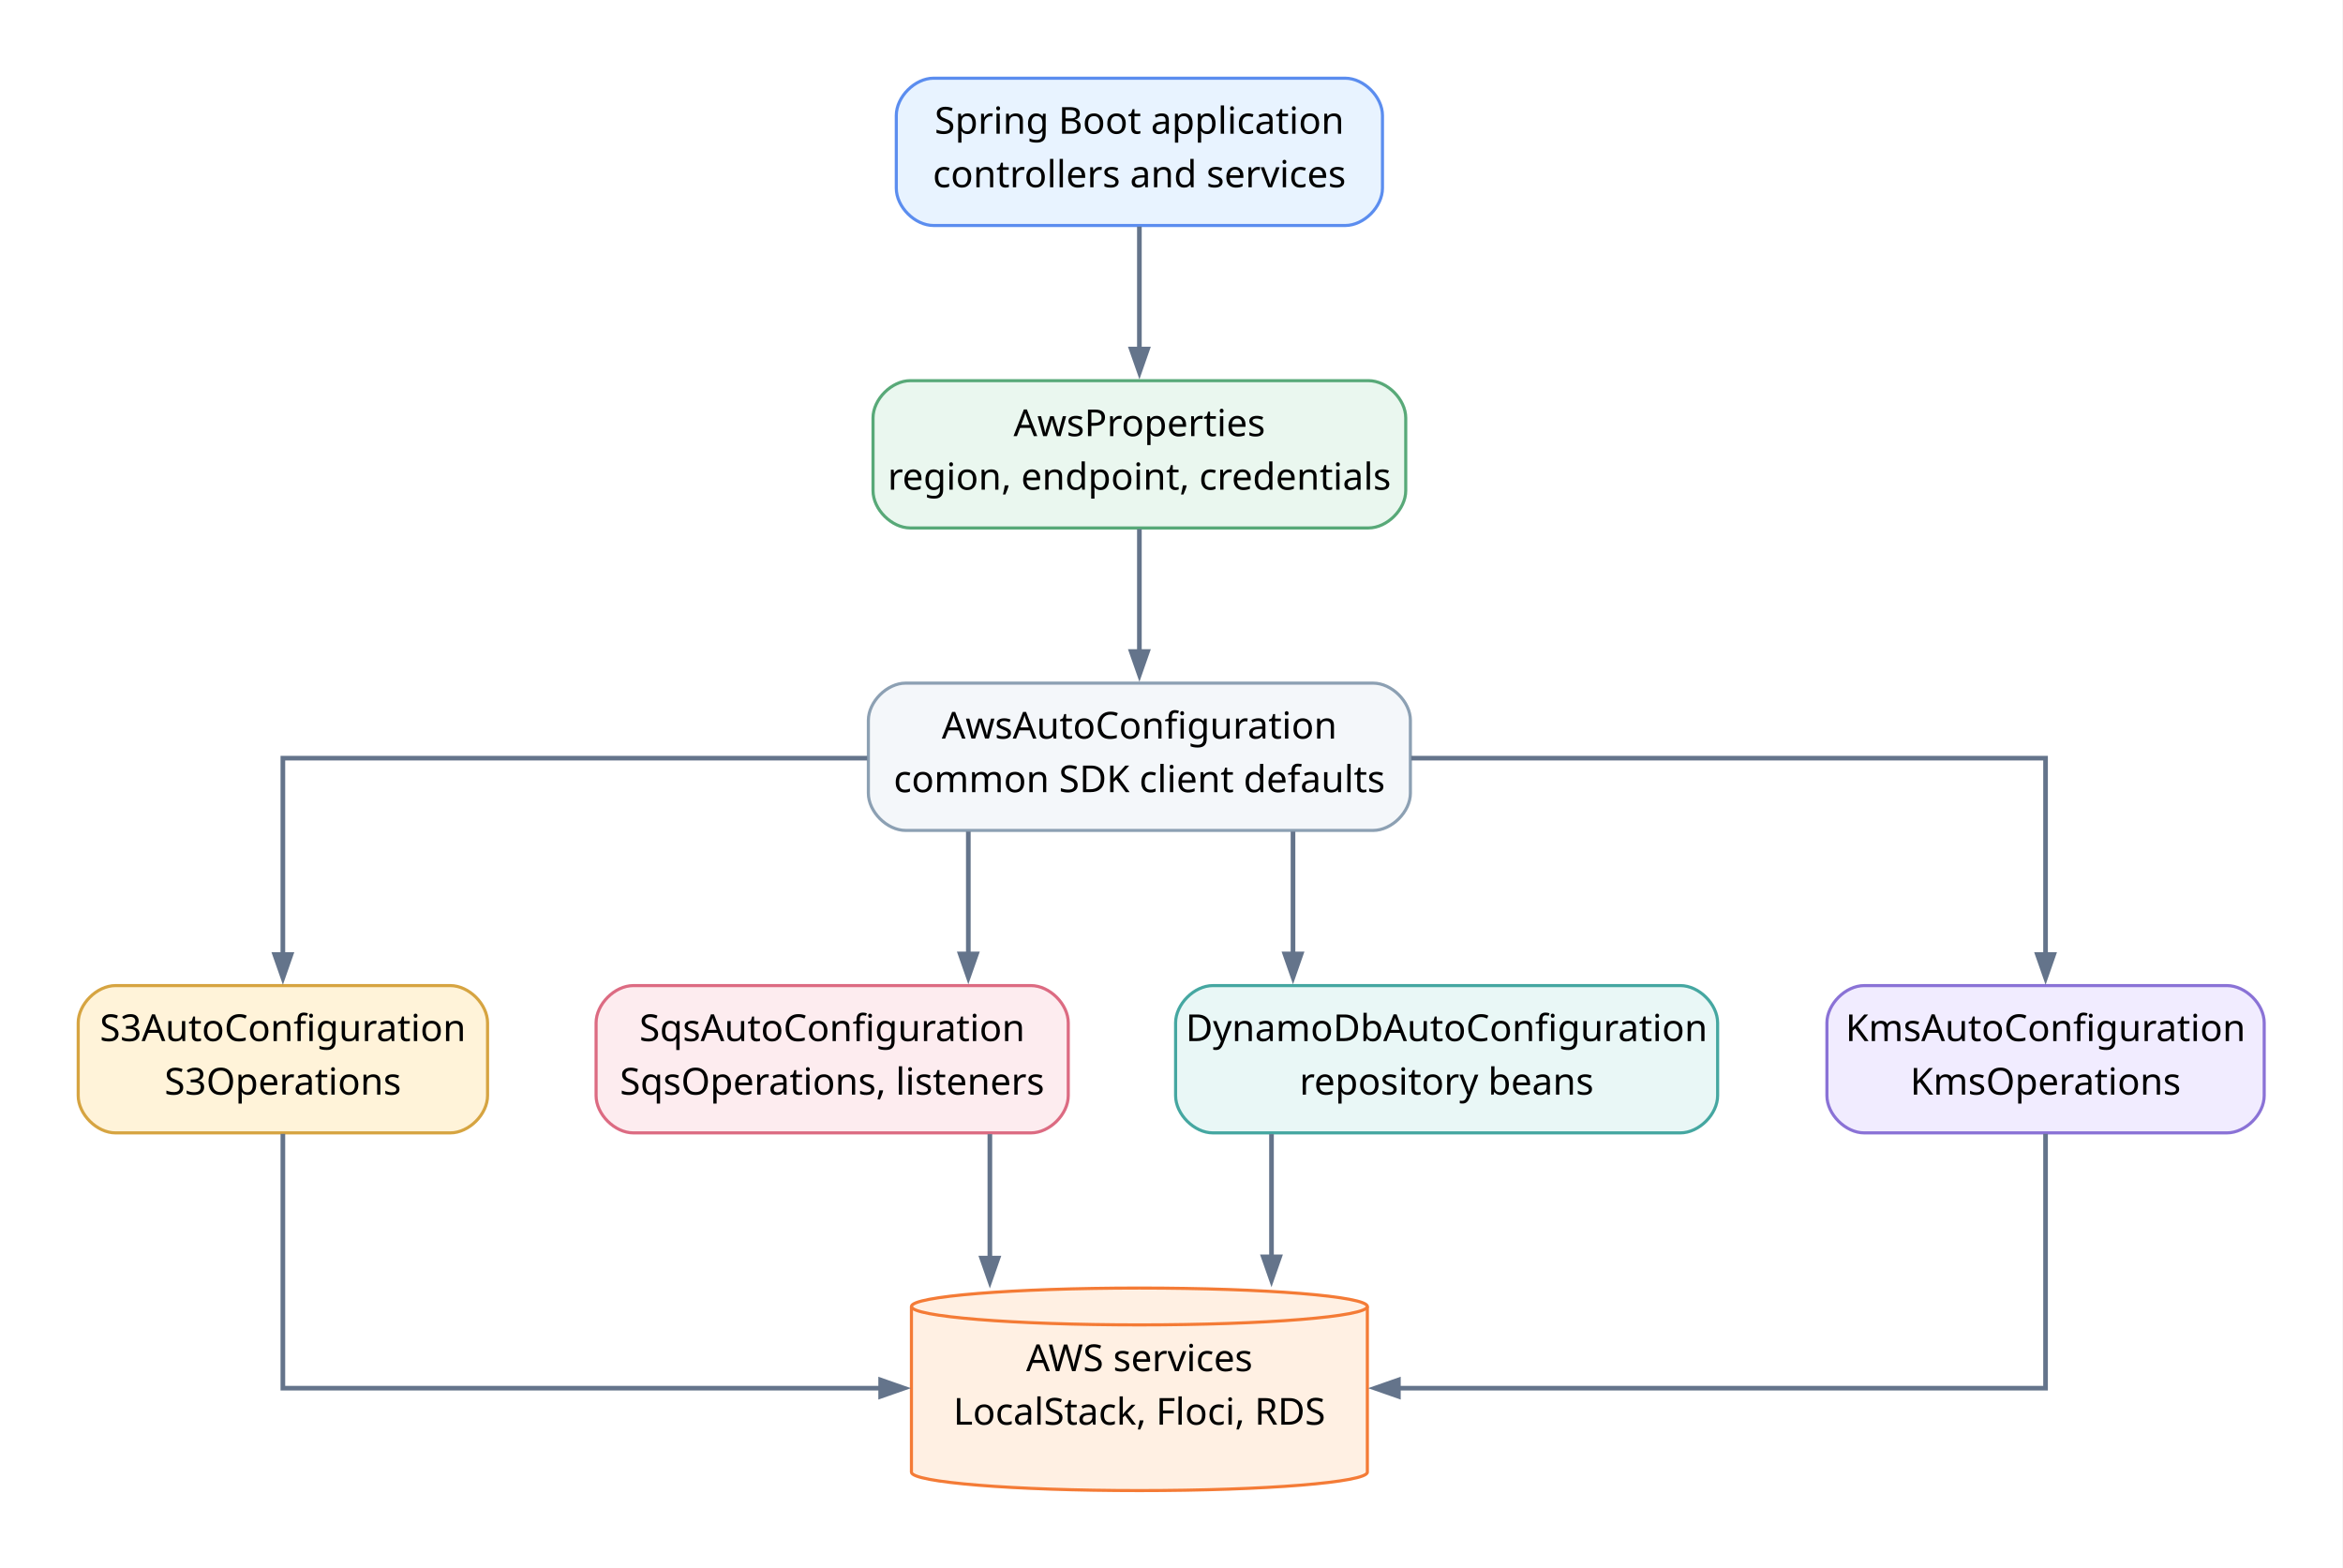
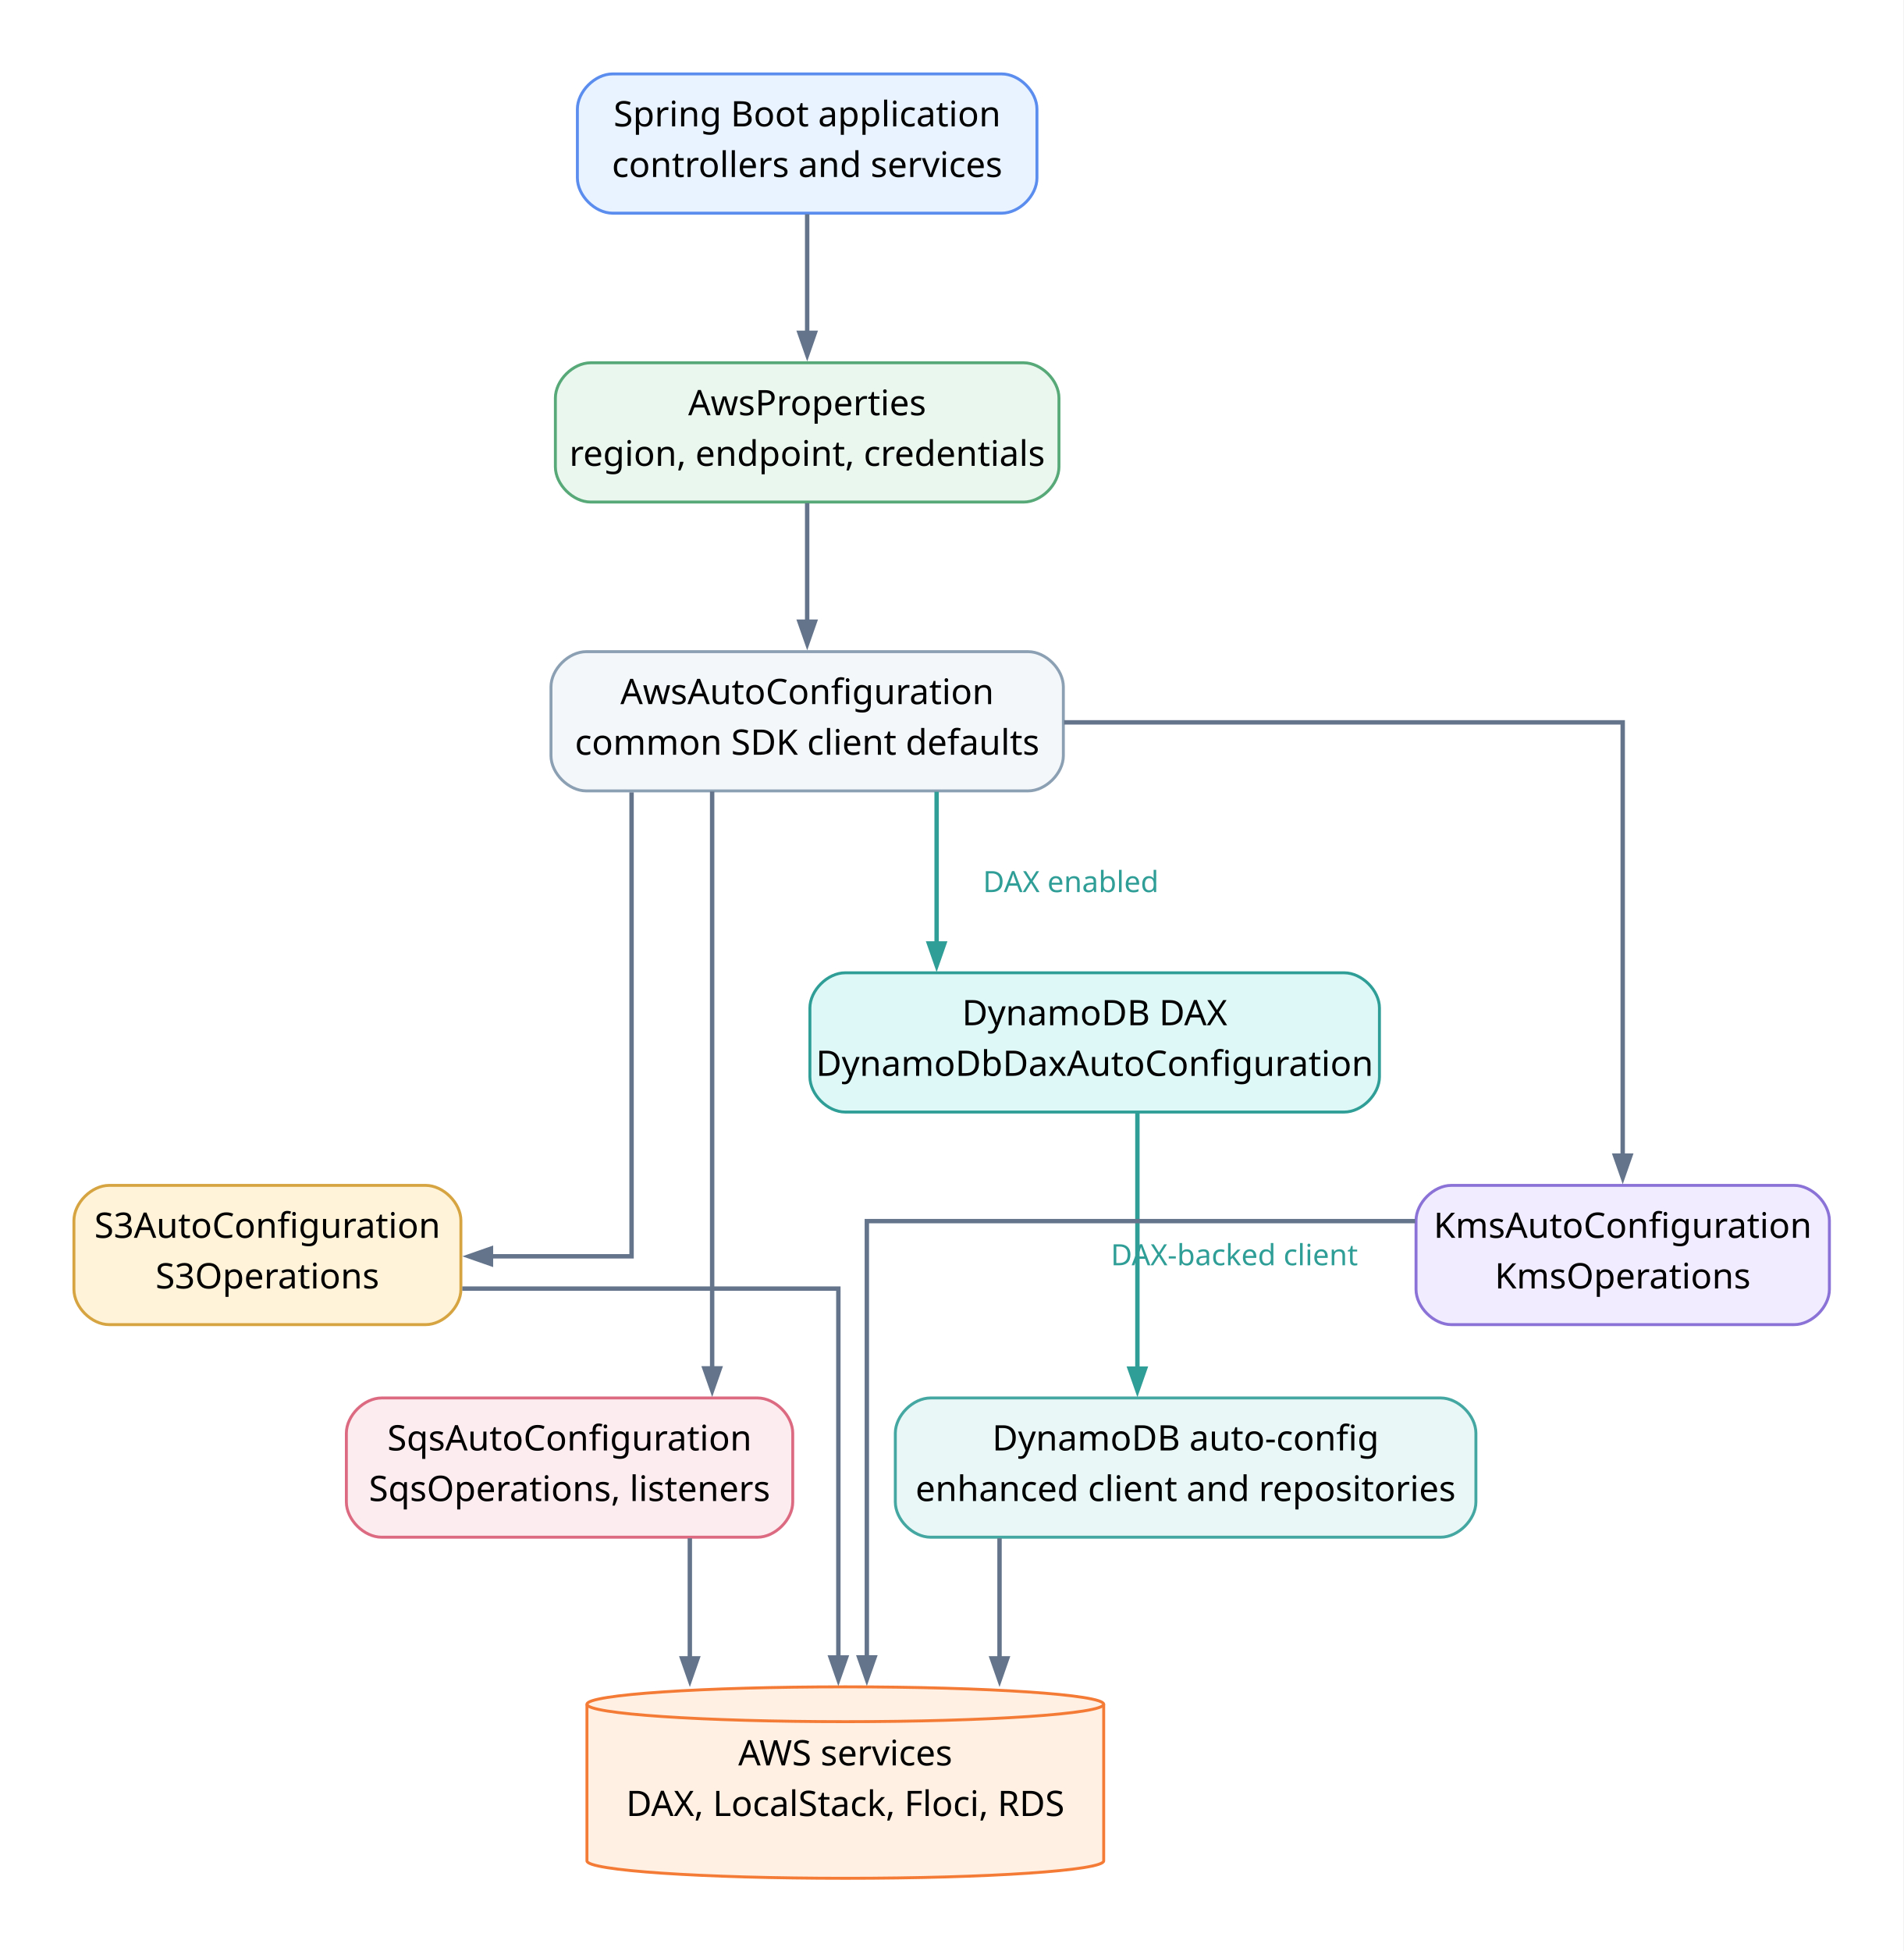
- <svg xmlns="http://www.w3.org/2000/svg" width="755pt" height="505pt" viewBox="0.00 0.00 755.00 505.00">
-   <g id="graph0" class="graph" transform="scale(1 1) rotate(0) translate(25.2 480.3)">
-     <polygon fill="#ffffff" stroke="none" points="-25.2,25.2 -25.2,-480.3 729.61,-480.3 729.61,25.2 -25.2,25.2" />
+ <svg xmlns="http://www.w3.org/2000/svg" width="649pt" height="665pt" viewBox="0.00 0.00 649.00 665.00">
+   <g id="graph0" class="graph" transform="scale(1 1) rotate(0) translate(25.2 640.22)">
+     <polygon fill="#ffffff" stroke="none" points="-25.2,25.2 -25.2,-640.22 623.61,-640.22 623.61,25.2 -25.2,25.2" />
    <g id="node1" class="node">
-       <path fill="#e8f3ff" stroke="#5b8def" d="M408.28,-455.1C408.28,-455.1 275.62,-455.1 275.62,-455.1 269.62,-455.1 263.62,-449.1 263.62,-443.1 263.62,-443.1 263.62,-419.64 263.62,-419.64 263.62,-413.64 269.62,-407.64 275.62,-407.64 275.62,-407.64 408.28,-407.64 408.28,-407.64 414.28,-407.64 420.28,-413.64 420.28,-419.64 420.28,-419.64 420.28,-443.1 420.28,-443.1 420.28,-449.1 414.28,-455.1 408.28,-455.1" />
-       <text xml:space="preserve" text-anchor="middle" x="341.95" y="-437.22" font-family="Architects Daughter" font-size="12.00">Spring Boot application</text>
-       <text xml:space="preserve" text-anchor="middle" x="341.95" y="-419.97" font-family="Architects Daughter" font-size="12.00">controllers and services</text>
+       <path fill="#e8f3ff" stroke="#5b8def" d="M316.28,-615.02C316.28,-615.02 183.62,-615.02 183.62,-615.02 177.62,-615.02 171.62,-609.02 171.62,-603.02 171.62,-603.02 171.62,-579.56 171.62,-579.56 171.62,-573.56 177.62,-567.56 183.62,-567.56 183.62,-567.56 316.28,-567.56 316.28,-567.56 322.28,-567.56 328.28,-573.56 328.28,-579.56 328.28,-579.56 328.28,-603.02 328.28,-603.02 328.28,-609.02 322.28,-615.02 316.28,-615.02" />
+       <text xml:space="preserve" text-anchor="middle" x="249.95" y="-597.14" font-family="Architects Daughter" font-size="12.00">Spring Boot application</text>
+       <text xml:space="preserve" text-anchor="middle" x="249.95" y="-579.89" font-family="Architects Daughter" font-size="12.00">controllers and services</text>
    </g>
    <g id="node2" class="node">
-       <path fill="#eaf7ef" stroke="#58a978" d="M415.78,-357.64C415.78,-357.64 268.12,-357.64 268.12,-357.64 262.12,-357.64 256.12,-351.64 256.12,-345.64 256.12,-345.64 256.12,-322.18 256.12,-322.18 256.12,-316.18 262.12,-310.18 268.12,-310.18 268.12,-310.18 415.78,-310.18 415.78,-310.18 421.78,-310.18 427.78,-316.18 427.78,-322.18 427.78,-322.18 427.78,-345.64 427.78,-345.64 427.78,-351.64 421.78,-357.64 415.78,-357.64" />
-       <text xml:space="preserve" text-anchor="middle" x="341.95" y="-339.76" font-family="Architects Daughter" font-size="12.00">AwsProperties</text>
-       <text xml:space="preserve" text-anchor="middle" x="341.95" y="-322.51" font-family="Architects Daughter" font-size="12.00">region, endpoint, credentials</text>
+       <path fill="#eaf7ef" stroke="#58a978" d="M323.78,-516.56C323.78,-516.56 176.12,-516.56 176.12,-516.56 170.12,-516.56 164.12,-510.56 164.12,-504.56 164.12,-504.56 164.12,-481.1 164.12,-481.1 164.12,-475.1 170.12,-469.1 176.12,-469.1 176.12,-469.1 323.78,-469.1 323.78,-469.1 329.78,-469.1 335.78,-475.1 335.78,-481.1 335.78,-481.1 335.78,-504.56 335.78,-504.56 335.78,-510.56 329.78,-516.56 323.78,-516.56" />
+       <text xml:space="preserve" text-anchor="middle" x="249.95" y="-498.68" font-family="Architects Daughter" font-size="12.00">AwsProperties</text>
+       <text xml:space="preserve" text-anchor="middle" x="249.95" y="-481.43" font-family="Architects Daughter" font-size="12.00">region, endpoint, credentials</text>
    </g>
    <g id="edge1" class="edge">
-       <path fill="none" stroke="#64748b" stroke-width="1.5" d="M341.95,-407.28C341.95,-407.28 341.95,-367.83 341.95,-367.83" />
-       <polygon fill="#64748b" stroke="#64748b" stroke-width="1.5" points="344.58,-367.83 341.96,-360.33 339.33,-367.83 344.58,-367.83" />
+       <path fill="none" stroke="#64748b" stroke-width="1.5" d="M249.95,-567.2C249.95,-567.2 249.95,-526.78 249.95,-526.78" />
+       <polygon fill="#64748b" stroke="#64748b" stroke-width="1.5" points="252.58,-526.78 249.96,-519.28 247.33,-526.78 252.58,-526.78" />
    </g>
    <g id="node3" class="node">
-       <path fill="#f4f7fa" stroke="#8ca0b3" d="M417.28,-260.18C417.28,-260.18 266.62,-260.18 266.62,-260.18 260.62,-260.18 254.62,-254.18 254.62,-248.18 254.62,-248.18 254.62,-224.72 254.62,-224.72 254.62,-218.72 260.62,-212.72 266.62,-212.72 266.62,-212.72 417.28,-212.72 417.28,-212.72 423.28,-212.72 429.28,-218.72 429.28,-224.72 429.28,-224.72 429.28,-248.18 429.28,-248.18 429.28,-254.18 423.28,-260.18 417.28,-260.18" />
-       <text xml:space="preserve" text-anchor="middle" x="341.95" y="-242.3" font-family="Architects Daughter" font-size="12.00">AwsAutoConfiguration</text>
-       <text xml:space="preserve" text-anchor="middle" x="341.95" y="-225.05" font-family="Architects Daughter" font-size="12.00">common SDK client defaults</text>
+       <path fill="#f4f7fa" stroke="#8ca0b3" d="M325.28,-418.1C325.28,-418.1 174.62,-418.1 174.62,-418.1 168.62,-418.1 162.62,-412.1 162.62,-406.1 162.62,-406.1 162.62,-382.64 162.62,-382.64 162.62,-376.64 168.62,-370.64 174.62,-370.64 174.62,-370.64 325.28,-370.64 325.28,-370.64 331.28,-370.64 337.28,-376.64 337.28,-382.64 337.28,-382.64 337.28,-406.1 337.28,-406.1 337.28,-412.1 331.28,-418.1 325.28,-418.1" />
+       <text xml:space="preserve" text-anchor="middle" x="249.95" y="-400.22" font-family="Architects Daughter" font-size="12.00">AwsAutoConfiguration</text>
+       <text xml:space="preserve" text-anchor="middle" x="249.95" y="-382.97" font-family="Architects Daughter" font-size="12.00">common SDK client defaults</text>
    </g>
    <g id="edge2" class="edge">
-       <path fill="none" stroke="#64748b" stroke-width="1.5" d="M341.95,-309.82C341.95,-309.82 341.95,-270.37 341.95,-270.37" />
-       <polygon fill="#64748b" stroke="#64748b" stroke-width="1.5" points="344.58,-270.37 341.96,-262.87 339.33,-270.37 344.58,-270.37" />
+       <path fill="none" stroke="#64748b" stroke-width="1.5" d="M249.95,-468.74C249.95,-468.74 249.95,-428.32 249.95,-428.32" />
+       <polygon fill="#64748b" stroke="#64748b" stroke-width="1.5" points="252.58,-428.32 249.96,-420.82 247.33,-428.32 252.58,-428.32" />
    </g>
    <g id="node4" class="node">
-       <path fill="#fff3d9" stroke="#d6a441" d="M119.91,-162.72C119.91,-162.72 12,-162.72 12,-162.72 6,-162.72 0,-156.72 0,-150.72 0,-150.72 0,-127.26 0,-127.26 0,-121.26 6,-115.26 12,-115.26 12,-115.26 119.91,-115.26 119.91,-115.26 125.91,-115.26 131.91,-121.26 131.91,-127.26 131.91,-127.26 131.91,-150.72 131.91,-150.72 131.91,-156.72 125.91,-162.72 119.91,-162.72" />
-       <text xml:space="preserve" text-anchor="middle" x="65.95" y="-144.84" font-family="Architects Daughter" font-size="12.00">S3AutoConfiguration</text>
-       <text xml:space="preserve" text-anchor="middle" x="65.95" y="-127.59" font-family="Architects Daughter" font-size="12.00">S3Operations</text>
+       <path fill="#fff3d9" stroke="#d6a441" d="M119.91,-236.18C119.91,-236.18 12,-236.18 12,-236.18 6,-236.18 0,-230.18 0,-224.18 0,-224.18 0,-200.72 0,-200.72 0,-194.72 6,-188.72 12,-188.72 12,-188.72 119.91,-188.72 119.91,-188.72 125.91,-188.72 131.91,-194.72 131.91,-200.72 131.91,-200.72 131.91,-224.18 131.91,-224.18 131.91,-230.18 125.91,-236.18 119.91,-236.18" />
+       <text xml:space="preserve" text-anchor="middle" x="65.95" y="-218.3" font-family="Architects Daughter" font-size="12.00">S3AutoConfiguration</text>
+       <text xml:space="preserve" text-anchor="middle" x="65.95" y="-201.05" font-family="Architects Daughter" font-size="12.00">S3Operations</text>
    </g>
    <g id="edge3" class="edge">
-       <path fill="none" stroke="#64748b" stroke-width="1.5" d="M254.25,-236C173.43,-236 65.95,-236 65.95,-236 65.95,-236 65.95,-172.74 65.95,-172.74" />
-       <polygon fill="#64748b" stroke="#64748b" stroke-width="1.5" points="68.58,-172.74 65.96,-165.24 63.33,-172.74 68.58,-172.74" />
+       <path fill="none" stroke="#64748b" stroke-width="1.5" d="M190.09,-370.15C190.09,-320.54 190.09,-212 190.09,-212 190.09,-212 142.16,-212 142.16,-212" />
+       <polygon fill="#64748b" stroke="#64748b" stroke-width="1.5" points="142.16,-209.38 134.66,-212 142.16,-214.63 142.16,-209.38" />
    </g>
    <g id="node5" class="node">
-       <path fill="#fdecef" stroke="#dc6b82" d="M307.03,-162.72C307.03,-162.72 178.88,-162.72 178.88,-162.72 172.88,-162.72 166.88,-156.72 166.88,-150.72 166.88,-150.72 166.88,-127.26 166.88,-127.26 166.88,-121.26 172.88,-115.26 178.88,-115.26 178.88,-115.26 307.03,-115.26 307.03,-115.26 313.03,-115.26 319.03,-121.26 319.03,-127.26 319.03,-127.26 319.03,-150.72 319.03,-150.72 319.03,-156.72 313.03,-162.72 307.03,-162.72" />
-       <text xml:space="preserve" text-anchor="middle" x="242.95" y="-144.84" font-family="Architects Daughter" font-size="12.00">SqsAutoConfiguration</text>
-       <text xml:space="preserve" text-anchor="middle" x="242.95" y="-127.59" font-family="Architects Daughter" font-size="12.00">SqsOperations, listeners</text>
+       <path fill="#fdecef" stroke="#dc6b82" d="M233.03,-163.72C233.03,-163.72 104.88,-163.72 104.88,-163.72 98.88,-163.72 92.87,-157.72 92.87,-151.72 92.87,-151.72 92.87,-128.26 92.87,-128.26 92.87,-122.26 98.87,-116.26 104.87,-116.26 104.87,-116.26 233.03,-116.26 233.03,-116.26 239.03,-116.26 245.03,-122.26 245.03,-128.26 245.03,-128.26 245.03,-151.72 245.03,-151.72 245.03,-157.72 239.03,-163.72 233.03,-163.72" />
+       <text xml:space="preserve" text-anchor="middle" x="168.95" y="-145.84" font-family="Architects Daughter" font-size="12.00">SqsAutoConfiguration</text>
+       <text xml:space="preserve" text-anchor="middle" x="168.95" y="-128.59" font-family="Architects Daughter" font-size="12.00">SqsOperations, listeners</text>
    </g>
    <g id="edge4" class="edge">
-       <path fill="none" stroke="#64748b" stroke-width="1.5" d="M286.83,-212.36C286.83,-212.36 286.83,-172.91 286.83,-172.91" />
-       <polygon fill="#64748b" stroke="#64748b" stroke-width="1.5" points="289.46,-172.91 286.83,-165.41 284.21,-172.91 289.46,-172.91" />
+       <path fill="none" stroke="#64748b" stroke-width="1.5" d="M217.56,-370.44C217.56,-370.44 217.56,-173.81 217.56,-173.81" />
+       <polygon fill="#64748b" stroke="#64748b" stroke-width="1.5" points="220.19,-173.81 217.57,-166.31 214.94,-173.81 220.19,-173.81" />
    </g>
    <g id="node6" class="node">
-       <path fill="#e9f7f6" stroke="#45a7a1" d="M516.28,-162.72C516.28,-162.72 365.62,-162.72 365.62,-162.72 359.62,-162.72 353.62,-156.72 353.62,-150.72 353.62,-150.72 353.62,-127.26 353.62,-127.26 353.62,-121.26 359.62,-115.26 365.62,-115.26 365.62,-115.26 516.28,-115.26 516.28,-115.26 522.28,-115.26 528.28,-121.26 528.28,-127.26 528.28,-127.26 528.28,-150.72 528.28,-150.72 528.28,-156.72 522.28,-162.72 516.28,-162.72" />
-       <text xml:space="preserve" text-anchor="middle" x="440.95" y="-144.84" font-family="Architects Daughter" font-size="12.00">DynamoDbAutoConfiguration</text>
-       <text xml:space="preserve" text-anchor="middle" x="440.95" y="-127.59" font-family="Architects Daughter" font-size="12.00">repository beans</text>
+       <path fill="#ddf8f6" stroke="#2f9e96" d="M433.03,-308.64C433.03,-308.64 262.88,-308.64 262.88,-308.64 256.88,-308.64 250.88,-302.64 250.88,-296.64 250.88,-296.64 250.88,-273.18 250.88,-273.18 250.88,-267.18 256.88,-261.18 262.88,-261.18 262.88,-261.18 433.03,-261.18 433.03,-261.18 439.03,-261.18 445.03,-267.18 445.03,-273.18 445.03,-273.18 445.03,-296.64 445.03,-296.64 445.03,-302.64 439.03,-308.64 433.03,-308.64" />
+       <text xml:space="preserve" text-anchor="middle" x="347.95" y="-290.76" font-family="Architects Daughter" font-size="12.00">DynamoDB DAX</text>
+       <text xml:space="preserve" text-anchor="middle" x="347.95" y="-273.51" font-family="Architects Daughter" font-size="12.00">DynamoDbDaxAutoConfiguration</text>
    </g>
    <g id="edge5" class="edge">
-       <path fill="none" stroke="#64748b" stroke-width="1.5" d="M391.45,-212.36C391.45,-212.36 391.45,-172.91 391.45,-172.91" />
-       <polygon fill="#64748b" stroke="#64748b" stroke-width="1.5" points="394.08,-172.91 391.46,-165.41 388.83,-172.91 394.08,-172.91" />
+       <path fill="none" stroke="#2f9e96" stroke-width="1.5" d="M294.08,-370.35C294.08,-370.35 294.08,-318.64 294.08,-318.64" />
+       <polygon fill="#2f9e96" stroke="#2f9e96" stroke-width="1.5" points="296.71,-318.64 294.08,-311.14 291.46,-318.64 296.71,-318.64" />
+       <text xml:space="preserve" text-anchor="middle" x="339.83" y="-336.14" font-family="Comic Mono" font-size="10.00" fill="#2f9e96">DAX enabled</text>
+     </g>
+     <g id="node8" class="node">
+       <path fill="#f1ecff" stroke="#8a72d6" d="M586.41,-236.18C586.41,-236.18 469.5,-236.18 469.5,-236.18 463.5,-236.18 457.5,-230.18 457.5,-224.18 457.5,-224.18 457.5,-200.72 457.5,-200.72 457.5,-194.72 463.5,-188.72 469.5,-188.72 469.5,-188.72 586.41,-188.72 586.41,-188.72 592.41,-188.72 598.41,-194.72 598.41,-200.72 598.41,-200.72 598.41,-224.18 598.41,-224.18 598.41,-230.18 592.41,-236.18 586.41,-236.18" />
+       <text xml:space="preserve" text-anchor="middle" x="527.95" y="-218.3" font-family="Architects Daughter" font-size="12.00">KmsAutoConfiguration</text>
+       <text xml:space="preserve" text-anchor="middle" x="527.95" y="-201.05" font-family="Architects Daughter" font-size="12.00">KmsOperations</text>
+     </g>
+     <g id="edge7" class="edge">
+       <path fill="none" stroke="#64748b" stroke-width="1.5" d="M337.53,-394C419.02,-394 527.95,-394 527.95,-394 527.95,-394 527.95,-246.33 527.95,-246.33" />
+       <polygon fill="#64748b" stroke="#64748b" stroke-width="1.5" points="530.58,-246.33 527.96,-238.83 525.33,-246.33 530.58,-246.33" />
+     </g>
+     <g id="node9" class="node">
+       <path fill="#fff0e3" stroke="#f47b36" d="M351.03,-59.33C351.03,-62.6 311.56,-65.26 262.95,-65.26 214.35,-65.26 174.88,-62.6 174.88,-59.33 174.88,-59.33 174.88,-5.93 174.88,-5.93 174.88,-2.66 214.35,0 262.95,0 311.56,0 351.03,-2.66 351.03,-5.93 351.03,-5.93 351.03,-59.33 351.03,-59.33" />
+       <path fill="none" stroke="#f47b36" d="M351.03,-59.33C351.03,-56.05 311.56,-53.39 262.95,-53.39 214.35,-53.39 174.88,-56.05 174.88,-59.33" />
+       <text xml:space="preserve" text-anchor="middle" x="262.95" y="-38.48" font-family="Architects Daughter" font-size="12.00">AWS services</text>
+       <text xml:space="preserve" text-anchor="middle" x="262.95" y="-21.23" font-family="Architects Daughter" font-size="12.00">DAX, LocalStack, Floci, RDS</text>
+     </g>
+     <g id="edge8" class="edge">
+       <path fill="none" stroke="#64748b" stroke-width="1.5" d="M132.39,-201C188.77,-201 260.58,-201 260.58,-201 260.58,-201 260.58,-75.26 260.58,-75.26" />
+       <polygon fill="#64748b" stroke="#64748b" stroke-width="1.5" points="263.21,-75.26 260.58,-67.76 257.96,-75.26 263.21,-75.26" />
+     </g>
+     <g id="edge9" class="edge">
+       <path fill="none" stroke="#64748b" stroke-width="1.5" d="M209.95,-115.89C209.95,-115.89 209.95,-74.96 209.95,-74.96" />
+       <polygon fill="#64748b" stroke="#64748b" stroke-width="1.5" points="212.58,-74.96 209.96,-67.46 207.33,-74.96 212.58,-74.96" />
    </g>
    <g id="node7" class="node">
-       <path fill="#f1ecff" stroke="#8a72d6" d="M692.41,-162.72C692.41,-162.72 575.5,-162.72 575.5,-162.72 569.5,-162.72 563.5,-156.72 563.5,-150.72 563.5,-150.72 563.5,-127.26 563.5,-127.26 563.5,-121.26 569.5,-115.26 575.5,-115.26 575.5,-115.26 692.41,-115.26 692.41,-115.26 698.41,-115.26 704.41,-121.26 704.41,-127.26 704.41,-127.26 704.41,-150.72 704.41,-150.72 704.41,-156.72 698.41,-162.72 692.41,-162.72" />
-       <text xml:space="preserve" text-anchor="middle" x="633.95" y="-144.84" font-family="Architects Daughter" font-size="12.00">KmsAutoConfiguration</text>
-       <text xml:space="preserve" text-anchor="middle" x="633.95" y="-127.59" font-family="Architects Daughter" font-size="12.00">KmsOperations</text>
+       <path fill="#e9f7f6" stroke="#45a7a1" d="M465.91,-163.72C465.91,-163.72 292,-163.72 292,-163.72 286,-163.72 280,-157.72 280,-151.72 280,-151.72 280,-128.26 280,-128.26 280,-122.26 286,-116.26 292,-116.26 292,-116.26 465.91,-116.26 465.91,-116.26 471.91,-116.26 477.91,-122.26 477.91,-128.26 477.91,-128.26 477.91,-151.72 477.91,-151.72 477.91,-157.72 471.91,-163.72 465.91,-163.72" />
+       <text xml:space="preserve" text-anchor="middle" x="378.95" y="-145.84" font-family="Architects Daughter" font-size="12.00">DynamoDB auto-config</text>
+       <text xml:space="preserve" text-anchor="middle" x="378.95" y="-128.59" font-family="Architects Daughter" font-size="12.00">enhanced client and repositories</text>
    </g>
    <g id="edge6" class="edge">
-       <path fill="none" stroke="#64748b" stroke-width="1.5" d="M429.56,-236C515.58,-236 633.95,-236 633.95,-236 633.95,-236 633.95,-172.74 633.95,-172.74" />
-       <polygon fill="#64748b" stroke="#64748b" stroke-width="1.5" points="636.58,-172.74 633.96,-165.24 631.33,-172.74 636.58,-172.74" />
-     </g>
-     <g id="node8" class="node">
-       <path fill="#fff0e3" stroke="#f47b36" d="M415.41,-59.33C415.41,-62.6 382.49,-65.26 341.95,-65.26 301.42,-65.26 268.5,-62.6 268.5,-59.33 268.5,-59.33 268.5,-5.93 268.5,-5.93 268.5,-2.66 301.42,0 341.95,0 382.49,0 415.41,-2.66 415.41,-5.93 415.41,-5.93 415.41,-59.33 415.41,-59.33" />
-       <path fill="none" stroke="#f47b36" d="M415.41,-59.33C415.41,-56.05 382.49,-53.39 341.95,-53.39 301.42,-53.39 268.5,-56.05 268.5,-59.33" />
-       <text xml:space="preserve" text-anchor="middle" x="341.95" y="-38.48" font-family="Architects Daughter" font-size="12.00">AWS services</text>
-       <text xml:space="preserve" text-anchor="middle" x="341.95" y="-21.23" font-family="Architects Daughter" font-size="12.00">LocalStack, Floci, RDS</text>
-     </g>
-     <g id="edge7" class="edge">
-       <path fill="none" stroke="#64748b" stroke-width="1.5" d="M65.95,-114.94C65.95,-83.67 65.95,-33 65.95,-33 65.95,-33 258.58,-33 258.58,-33" />
-       <polygon fill="#64748b" stroke="#64748b" stroke-width="1.5" points="258.58,-35.63 266.08,-33 258.58,-30.38 258.58,-35.63" />
-     </g>
-     <g id="edge8" class="edge">
-       <path fill="none" stroke="#64748b" stroke-width="1.5" d="M293.77,-114.85C293.77,-114.85 293.77,-74.91 293.77,-74.91" />
-       <polygon fill="#64748b" stroke="#64748b" stroke-width="1.5" points="296.39,-74.91 293.77,-67.41 291.14,-74.91 296.39,-74.91" />
-     </g>
-     <g id="edge9" class="edge">
-       <path fill="none" stroke="#64748b" stroke-width="1.5" d="M384.52,-114.85C384.52,-114.85 384.52,-75.31 384.52,-75.31" />
-       <polygon fill="#64748b" stroke="#64748b" stroke-width="1.5" points="387.14,-75.31 384.52,-67.81 381.89,-75.31 387.14,-75.31" />
+       <path fill="none" stroke="#2f9e96" stroke-width="1.5" d="M362.52,-260.98C362.52,-260.98 362.52,-173.72 362.52,-173.72" />
+       <polygon fill="#2f9e96" stroke="#2f9e96" stroke-width="1.5" points="365.14,-173.72 362.52,-166.22 359.89,-173.72 365.14,-173.72" />
+       <text xml:space="preserve" text-anchor="middle" x="395.58" y="-208.95" font-family="Comic Mono" font-size="10.00" fill="#2f9e96">DAX-backed client</text>
    </g>
    <g id="edge10" class="edge">
-       <path fill="none" stroke="#64748b" stroke-width="1.5" d="M633.95,-114.94C633.95,-83.67 633.95,-33 633.95,-33 633.95,-33 425.41,-33 425.41,-33" />
-       <polygon fill="#64748b" stroke="#64748b" stroke-width="1.5" points="425.41,-30.38 417.91,-33 425.41,-35.63 425.41,-30.38" />
+       <path fill="none" stroke="#64748b" stroke-width="1.5" d="M315.52,-115.89C315.52,-115.89 315.52,-74.96 315.52,-74.96" />
+       <polygon fill="#64748b" stroke="#64748b" stroke-width="1.5" points="318.14,-74.96 315.52,-67.46 312.89,-74.96 318.14,-74.96" />
+     </g>
+     <g id="edge11" class="edge">
+       <path fill="none" stroke="#64748b" stroke-width="1.5" d="M457.21,-224C380.93,-224 270.29,-224 270.29,-224 270.29,-224 270.29,-75.3 270.29,-75.3" />
+       <polygon fill="#64748b" stroke="#64748b" stroke-width="1.5" points="272.92,-75.3 270.29,-67.8 267.67,-75.3 272.92,-75.3" />
    </g>
  </g>
</svg>
